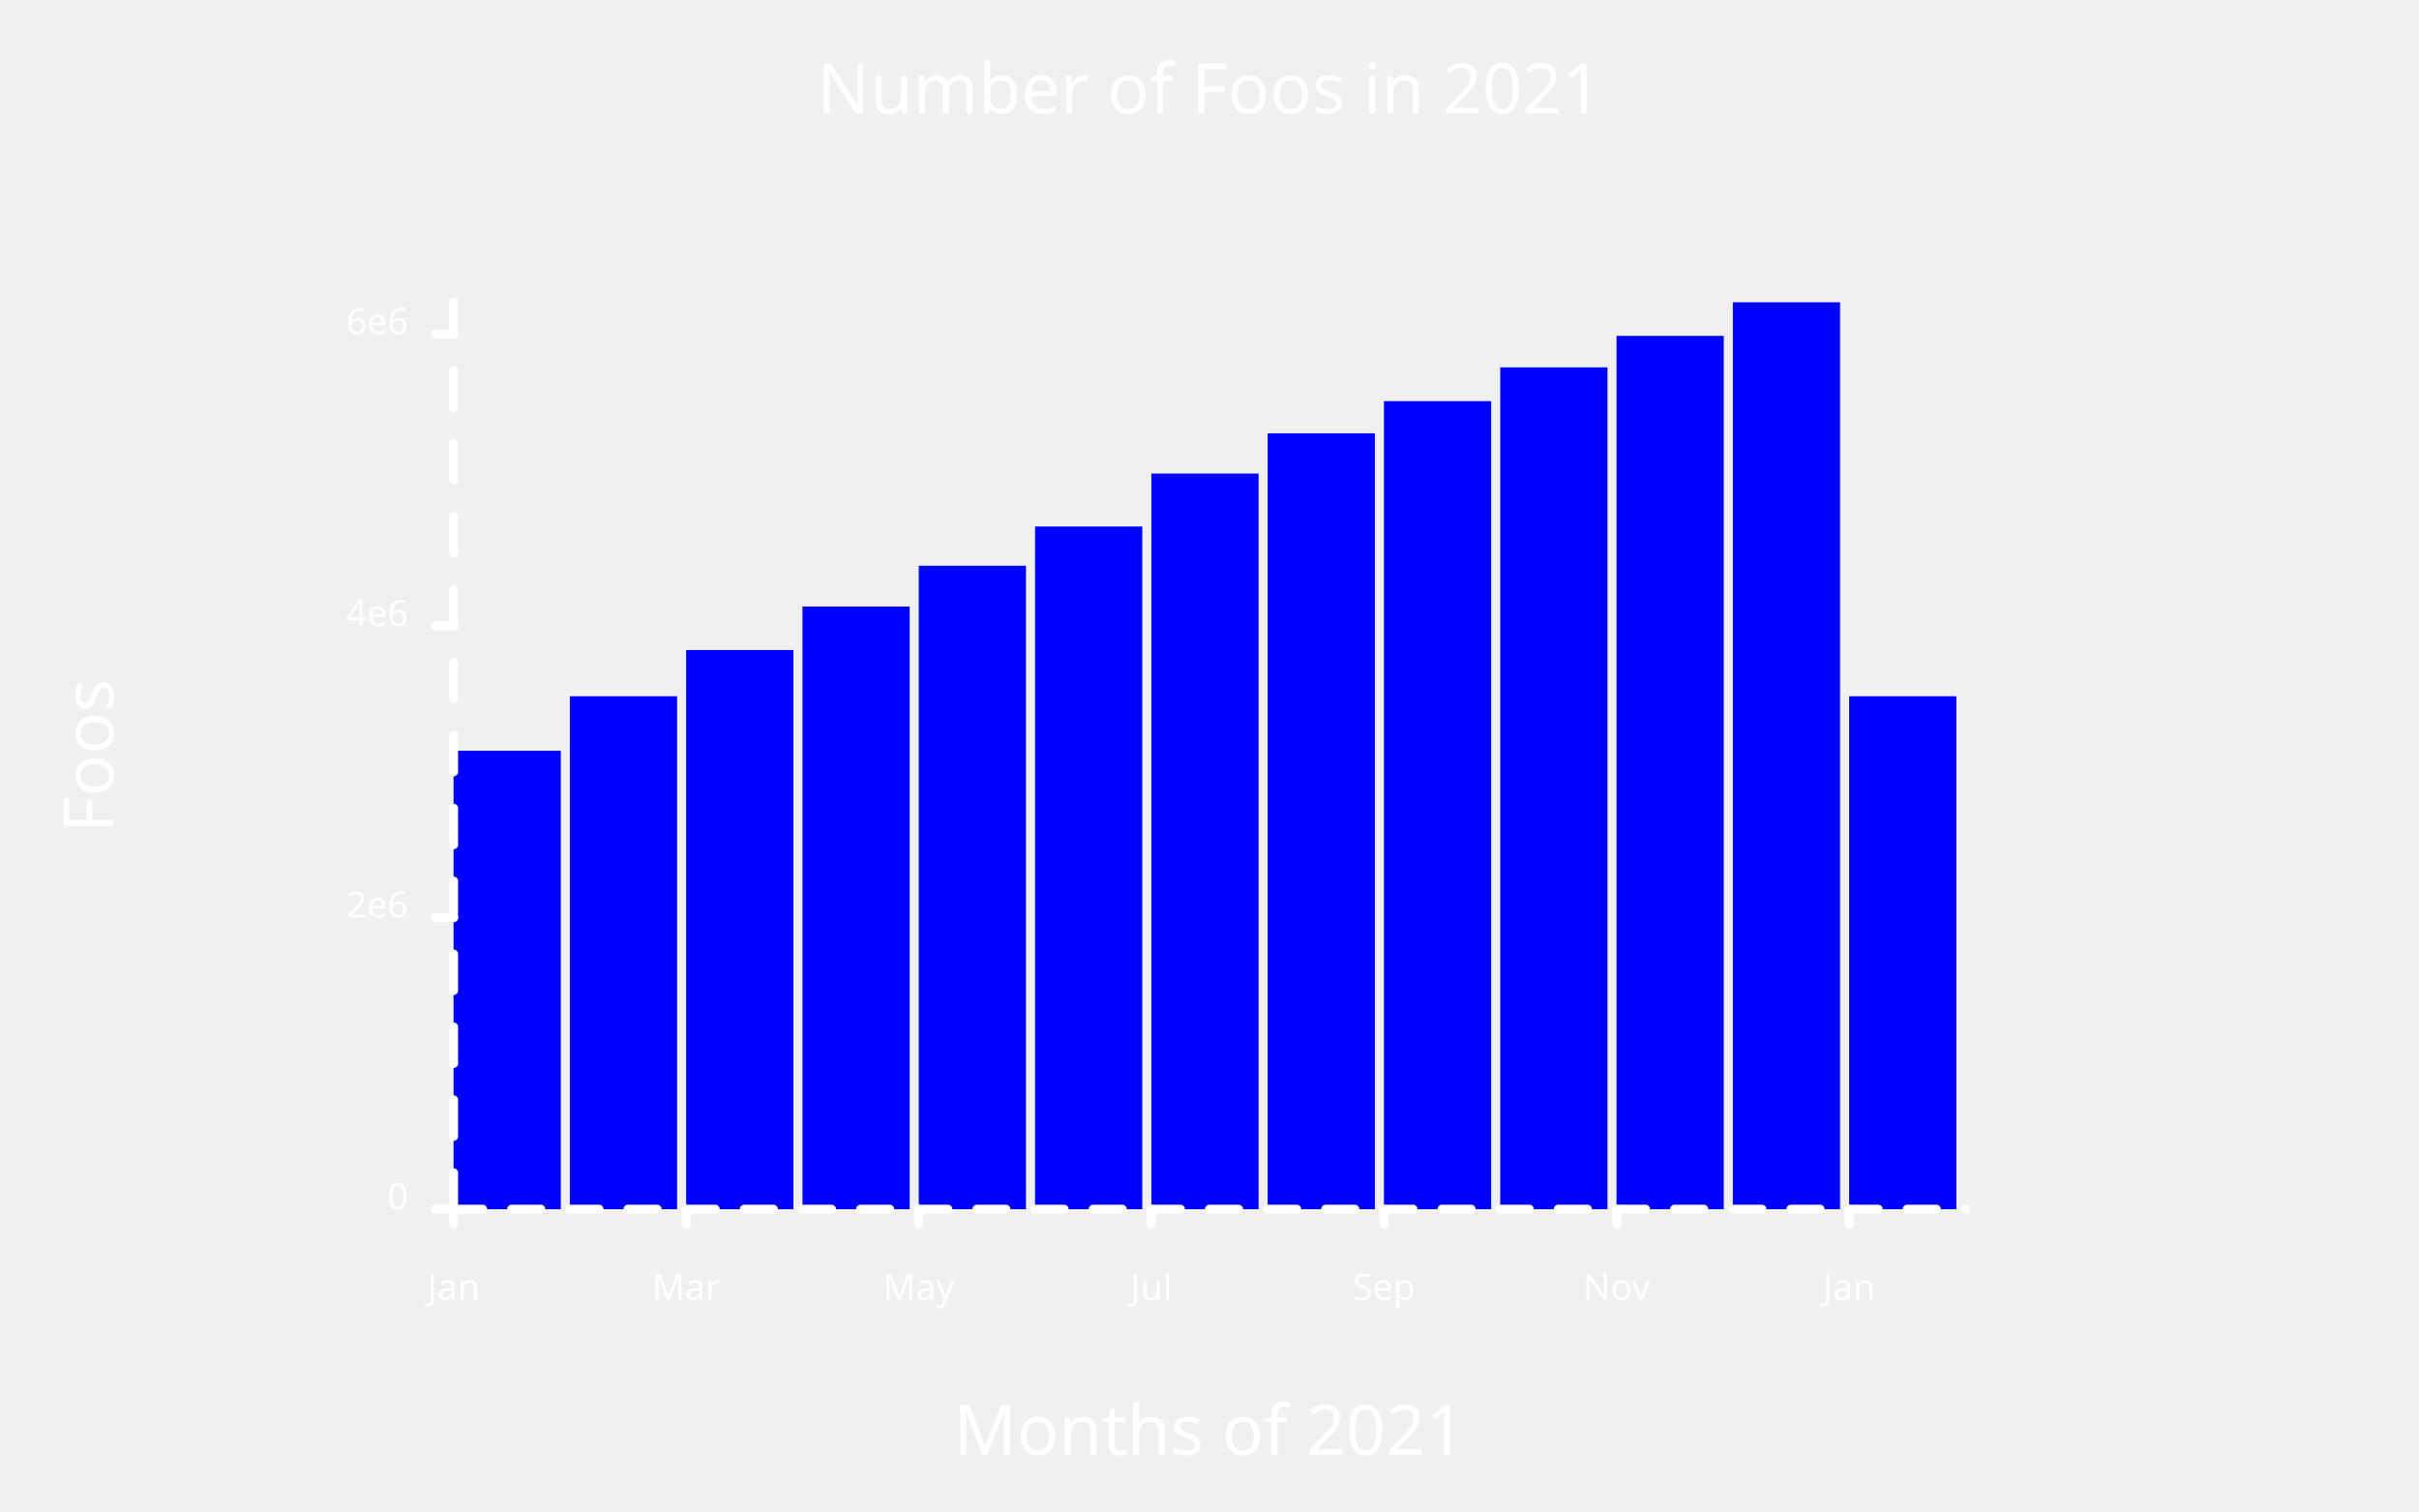
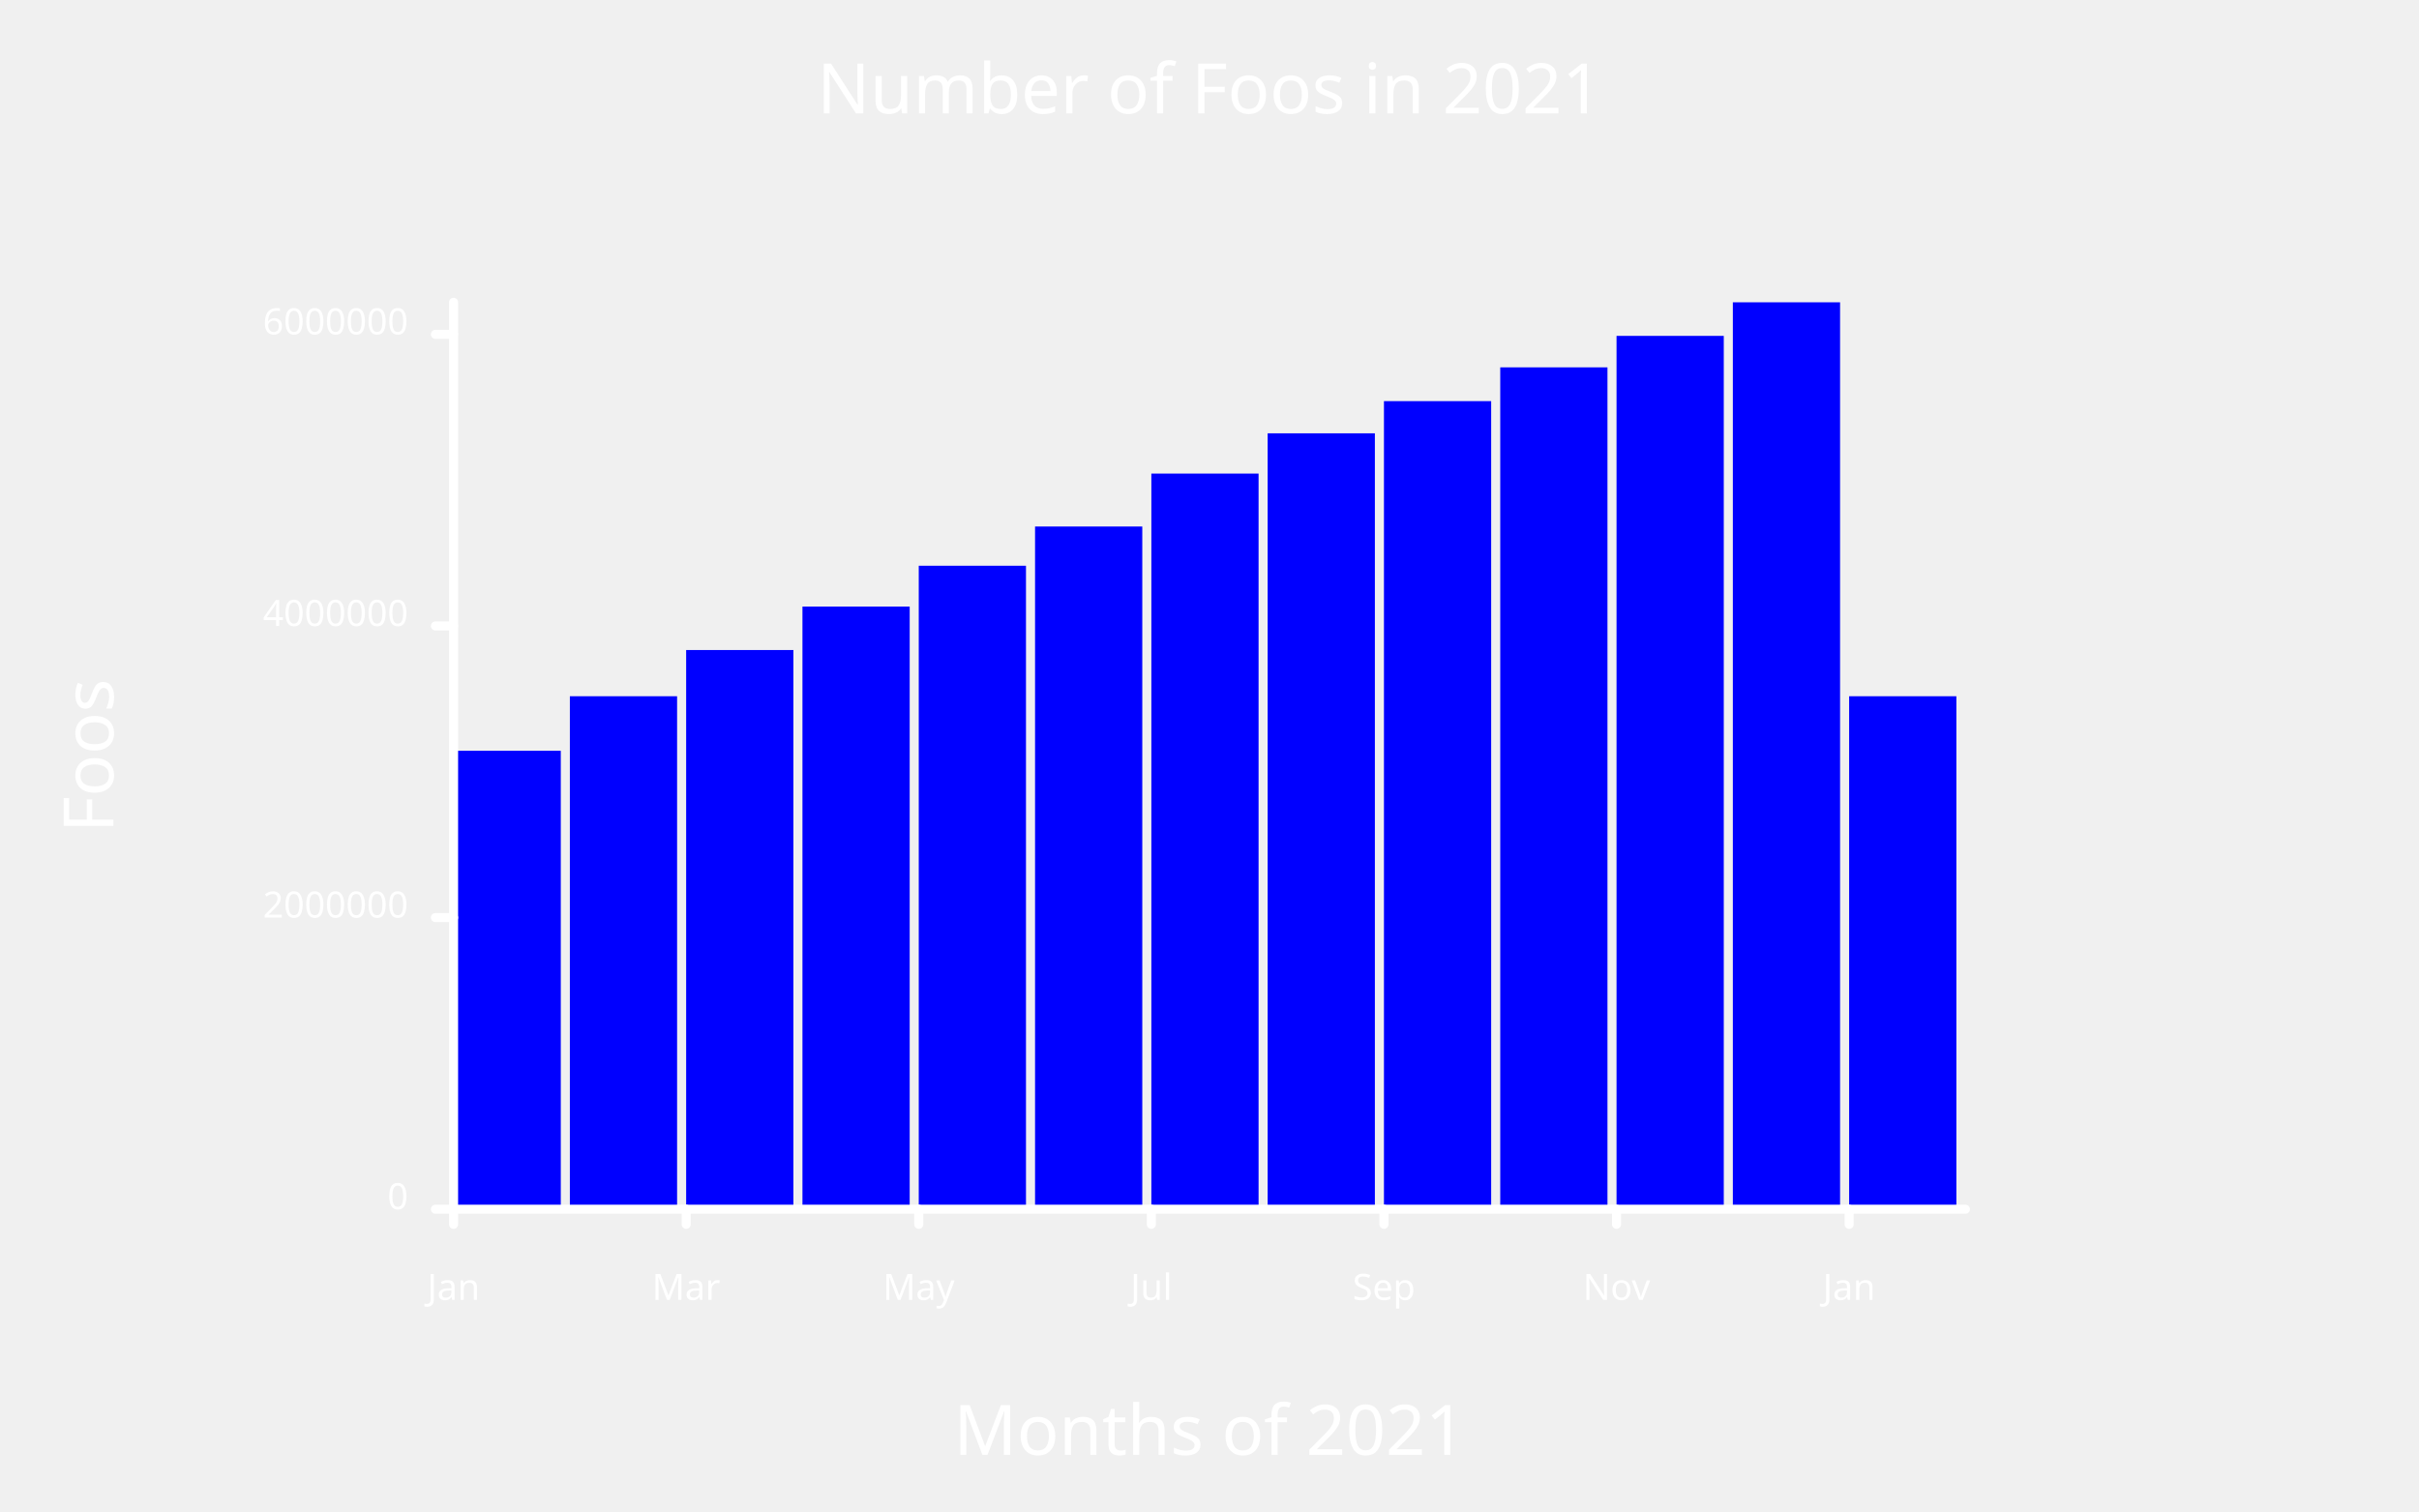
<svg xmlns="http://www.w3.org/2000/svg" class="poloto" width="800" height="500" viewBox="0 0 800 500">
  <style>.poloto { stroke-linecap:round; stroke-linejoin:round; font-family: 'Tahoma', sans-serif; background-color: #262626;} .poloto_scatter{stroke-width:7} .poloto_line{stroke-width:2} .poloto_text{fill: white;} .poloto_axis_lines{stroke: white;stroke-width:3;fill:none;stroke-dasharray:none} .poloto0stroke{stroke:  blue;} .poloto1stroke{stroke:  red;} .poloto2stroke{stroke:  green;} .poloto3stroke{stroke:  gold;} .poloto4stroke{stroke:  aqua;} .poloto5stroke{stroke:  lime;} .poloto6stroke{stroke:  orange;} .poloto7stroke{stroke:  chocolate;} .poloto0fill{fill:blue;} .poloto1fill{fill:red;} .poloto2fill{fill:green;} .poloto3fill{fill:gold;} .poloto4fill{fill:aqua;} .poloto5fill{fill:lime;} .poloto6fill{fill:orange;} .poloto7fill{fill:chocolate;}</style>
  <text class="poloto_text poloto_legend_text" alignment-baseline="middle" text-anchor="start" font-size="large" x="675" y="100" />
  <g class="poloto_histo poloto0fill">
    <rect x="150" y="248.353" width="35.462" height="151.647" />
    <rect x="188.462" y="230.313" width="35.462" height="169.687" />
    <rect x="226.923" y="215.023" width="35.462" height="184.977" />
    <rect x="265.385" y="200.65" width="35.462" height="199.35" />
    <rect x="303.846" y="187.144" width="35.462" height="212.856" />
    <rect x="342.308" y="174.169" width="35.462" height="225.831" />
    <rect x="380.769" y="156.66" width="35.462" height="243.34" />
    <rect x="419.231" y="143.338" width="35.462" height="256.662" />
    <rect x="457.692" y="132.693" width="35.462" height="267.307" />
    <rect x="496.154" y="121.517" width="35.462" height="278.483" />
    <rect x="534.615" y="111.108" width="35.462" height="288.892" />
    <rect x="573.077" y="100" width="35.462" height="300" />
    <rect x="611.538" y="230.313" width="35.462" height="169.687" />
  </g>
  <text class="poloto_labels poloto_text poloto_title" alignment-baseline="start" text-anchor="middle" font-size="x-large" x="400" y="37.5"> Number of Foos in 2021</text>
  <text class="poloto_labels poloto_text poloto_xname" alignment-baseline="start" text-anchor="middle" font-size="x-large" x="400" y="481.25"> Months of 2021</text>
  <text class="poloto_labels poloto_text poloto_yname" alignment-baseline="start" text-anchor="middle" font-size="x-large" transform="rotate(-90,37.5,250)" x="37.5" y="250"> Foos</text>
  <line class="poloto_axis_lines" stroke="black" x1="150" x2="150" y1="400" y2="405" />
  <text class="poloto_tick_labels poloto_text" alignment-baseline="start" text-anchor="middle" x="150" y="430"> Jan</text>
  <line class="poloto_axis_lines" stroke="black" x1="226.923" x2="226.923" y1="400" y2="405" />
  <text class="poloto_tick_labels poloto_text" alignment-baseline="start" text-anchor="middle" x="226.923" y="430"> Mar</text>
  <line class="poloto_axis_lines" stroke="black" x1="303.846" x2="303.846" y1="400" y2="405" />
  <text class="poloto_tick_labels poloto_text" alignment-baseline="start" text-anchor="middle" x="303.846" y="430"> May</text>
  <line class="poloto_axis_lines" stroke="black" x1="380.769" x2="380.769" y1="400" y2="405" />
  <text class="poloto_tick_labels poloto_text" alignment-baseline="start" text-anchor="middle" x="380.769" y="430"> Jul</text>
  <line class="poloto_axis_lines" stroke="black" x1="457.692" x2="457.692" y1="400" y2="405" />
  <text class="poloto_tick_labels poloto_text" alignment-baseline="start" text-anchor="middle" x="457.692" y="430"> Sep</text>
  <line class="poloto_axis_lines" stroke="black" x1="534.615" x2="534.615" y1="400" y2="405" />
  <text class="poloto_tick_labels poloto_text" alignment-baseline="start" text-anchor="middle" x="534.615" y="430"> Nov</text>
  <line class="poloto_axis_lines" stroke="black" x1="611.538" x2="611.538" y1="400" y2="405" />
  <text class="poloto_tick_labels poloto_text" alignment-baseline="start" text-anchor="middle" x="611.538" y="430"> Jan</text>
  <line class="poloto_axis_lines" stroke="black" x1="150" x2="144" y1="400" y2="400" />
  <text class="poloto_tick_labels poloto_text" alignment-baseline="middle" text-anchor="end" x="135" y="400"> 0</text>
  <line class="poloto_axis_lines" stroke="black" x1="150" x2="144" y1="303.532" y2="303.532" />
-   <text class="poloto_tick_labels poloto_text" alignment-baseline="middle" text-anchor="end" x="135" y="303.532"> 2e6</text>
+   <text class="poloto_tick_labels poloto_text" alignment-baseline="middle" text-anchor="end" x="135" y="303.532"> 2000000</text>
  <line class="poloto_axis_lines" stroke="black" x1="150" x2="144" y1="207.065" y2="207.065" />
-   <text class="poloto_tick_labels poloto_text" alignment-baseline="middle" text-anchor="end" x="135" y="207.065"> 4e6</text>
+   <text class="poloto_tick_labels poloto_text" alignment-baseline="middle" text-anchor="end" x="135" y="207.065"> 4000000</text>
  <line class="poloto_axis_lines" stroke="black" x1="150" x2="144" y1="110.597" y2="110.597" />
-   <text class="poloto_tick_labels poloto_text" alignment-baseline="middle" text-anchor="end" x="135" y="110.597"> 6e6</text>
-   <path stroke="black" fill="none" class="poloto_axis_lines" style="stroke-dasharray:9.615;stroke-dashoffset:-0;" d=" M 150 400 L 650 400" />
-   <path stroke="black" fill="none" class="poloto_axis_lines" style="stroke-dasharray:12.058;stroke-dashoffset:-0;" d=" M 150 400 L 150 100" />
+   <text class="poloto_tick_labels poloto_text" alignment-baseline="middle" text-anchor="end" x="135" y="110.597"> 6000000</text>
+   <path stroke="black" fill="none" class="poloto_axis_lines" d=" M 150 400 L 650 400" />
+   <path stroke="black" fill="none" class="poloto_axis_lines" d=" M 150 400 L 150 100" />
</svg>
